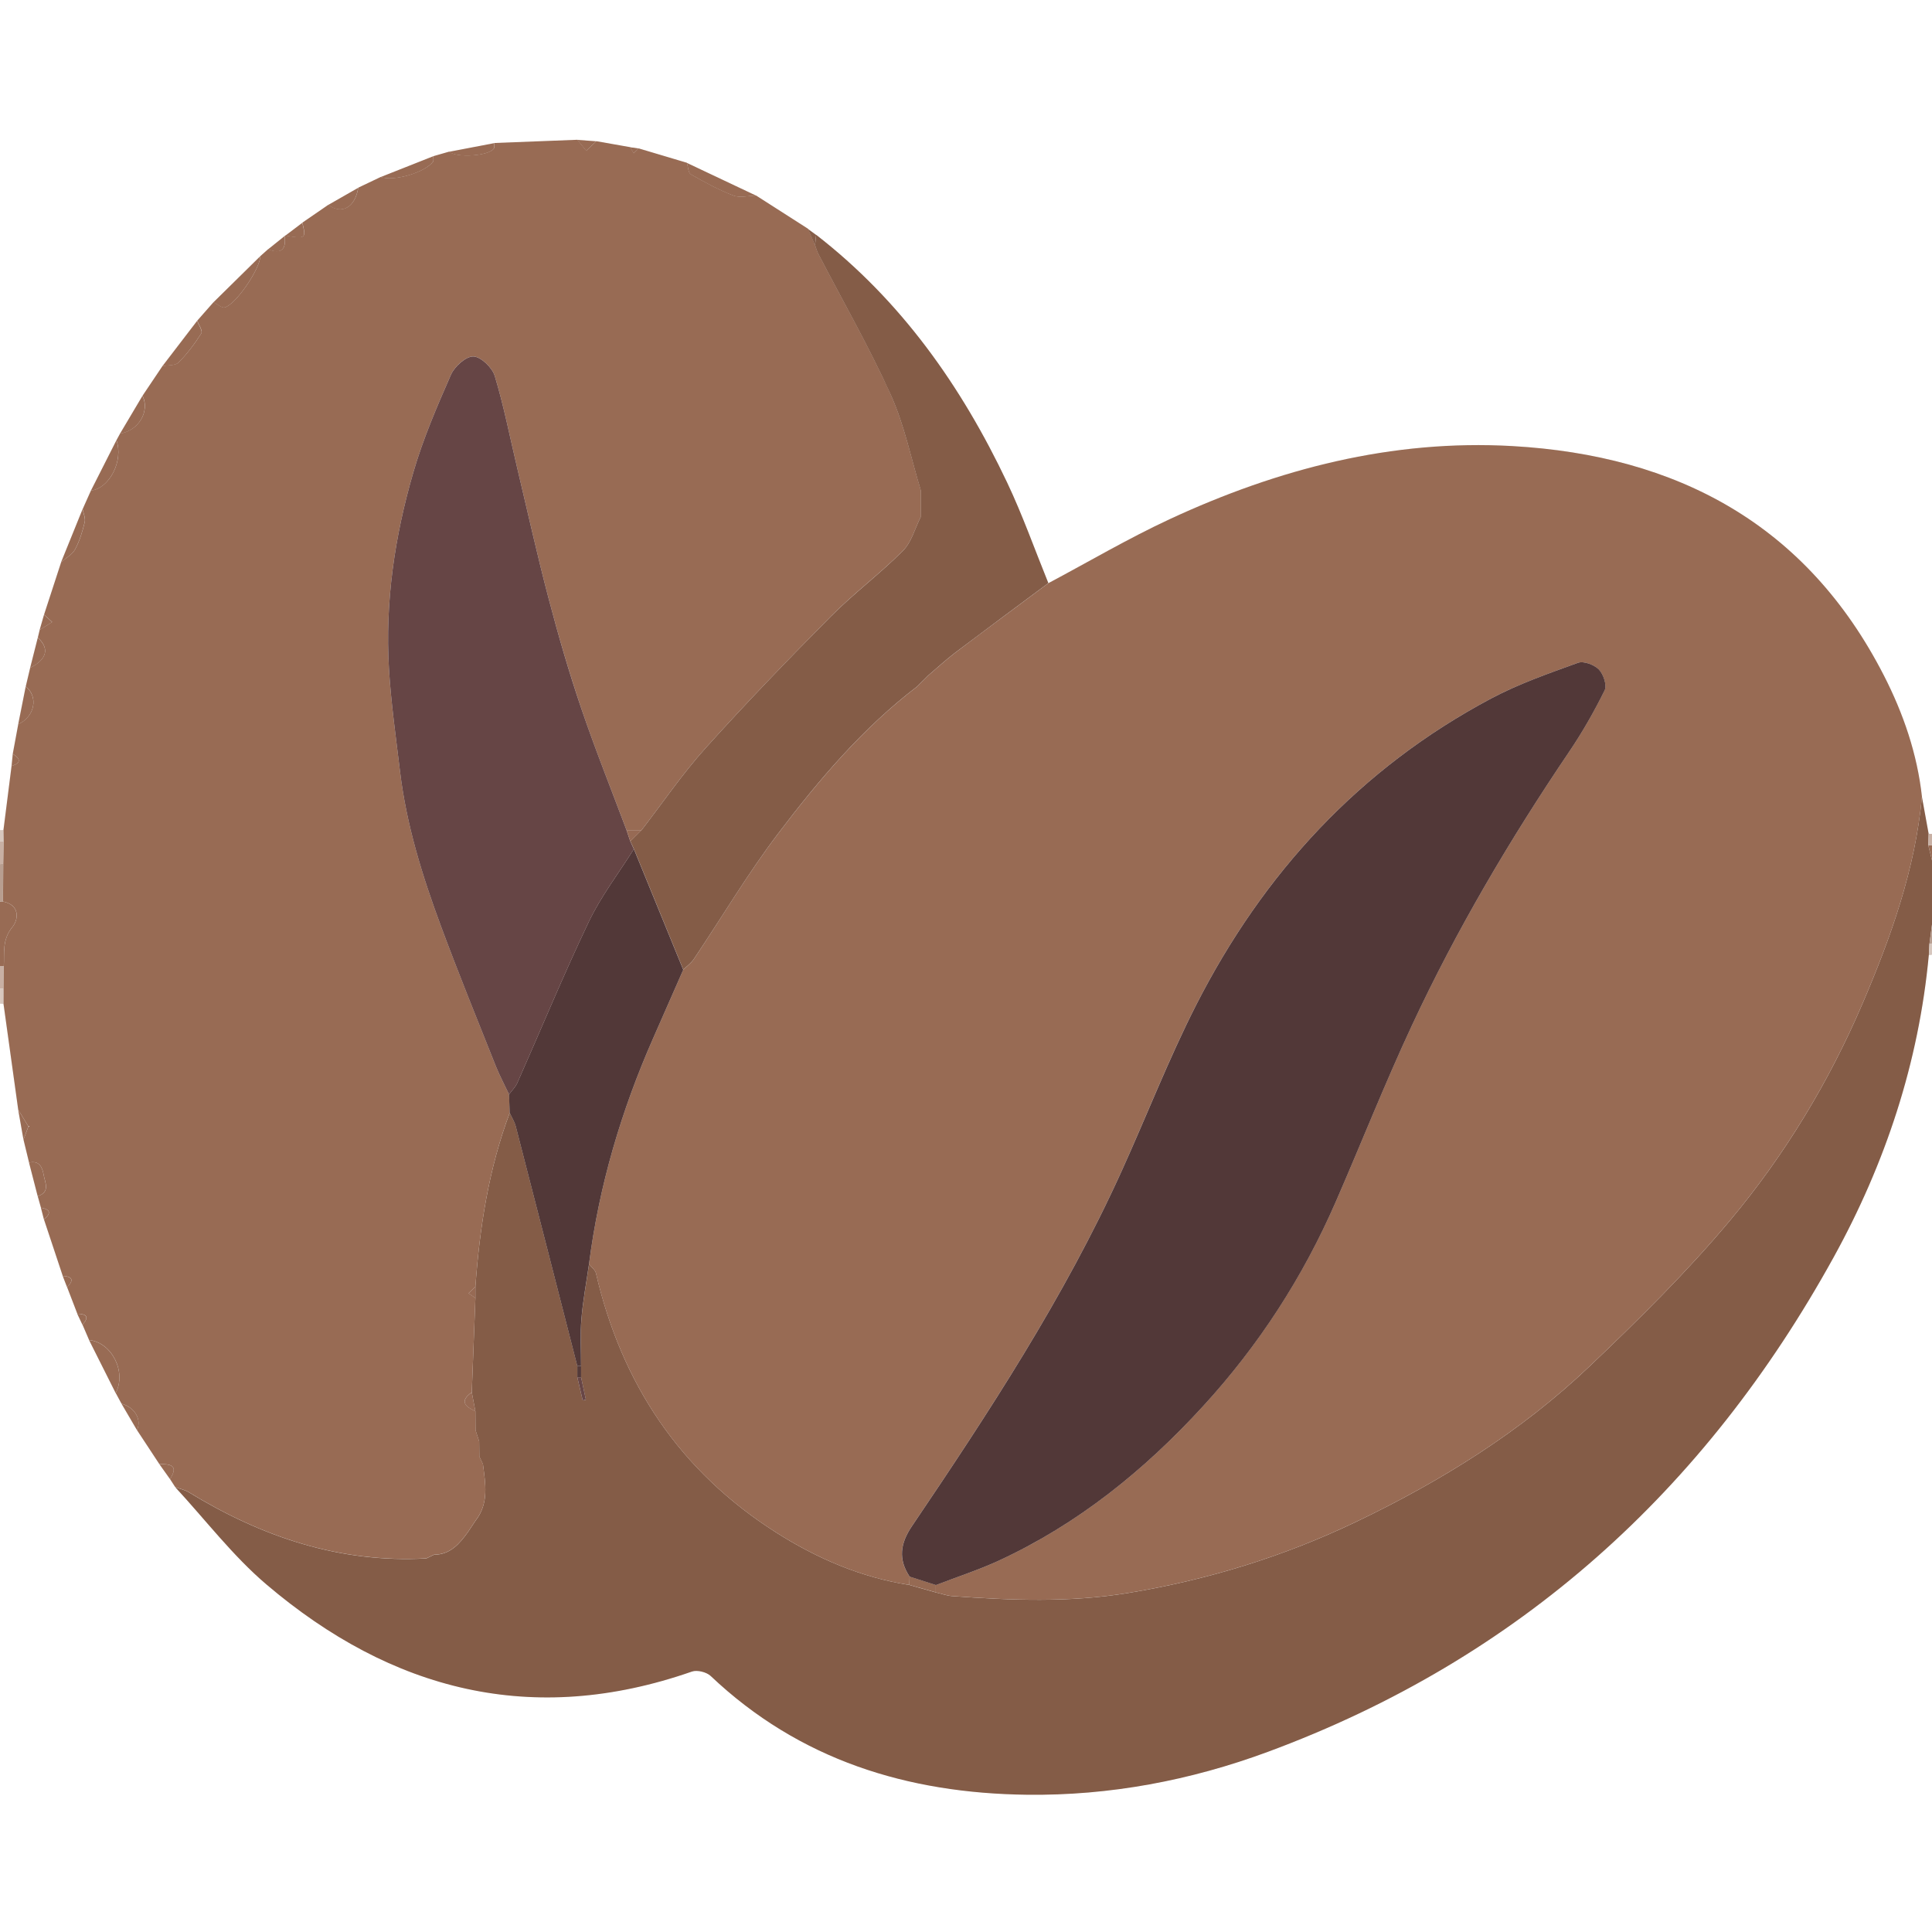
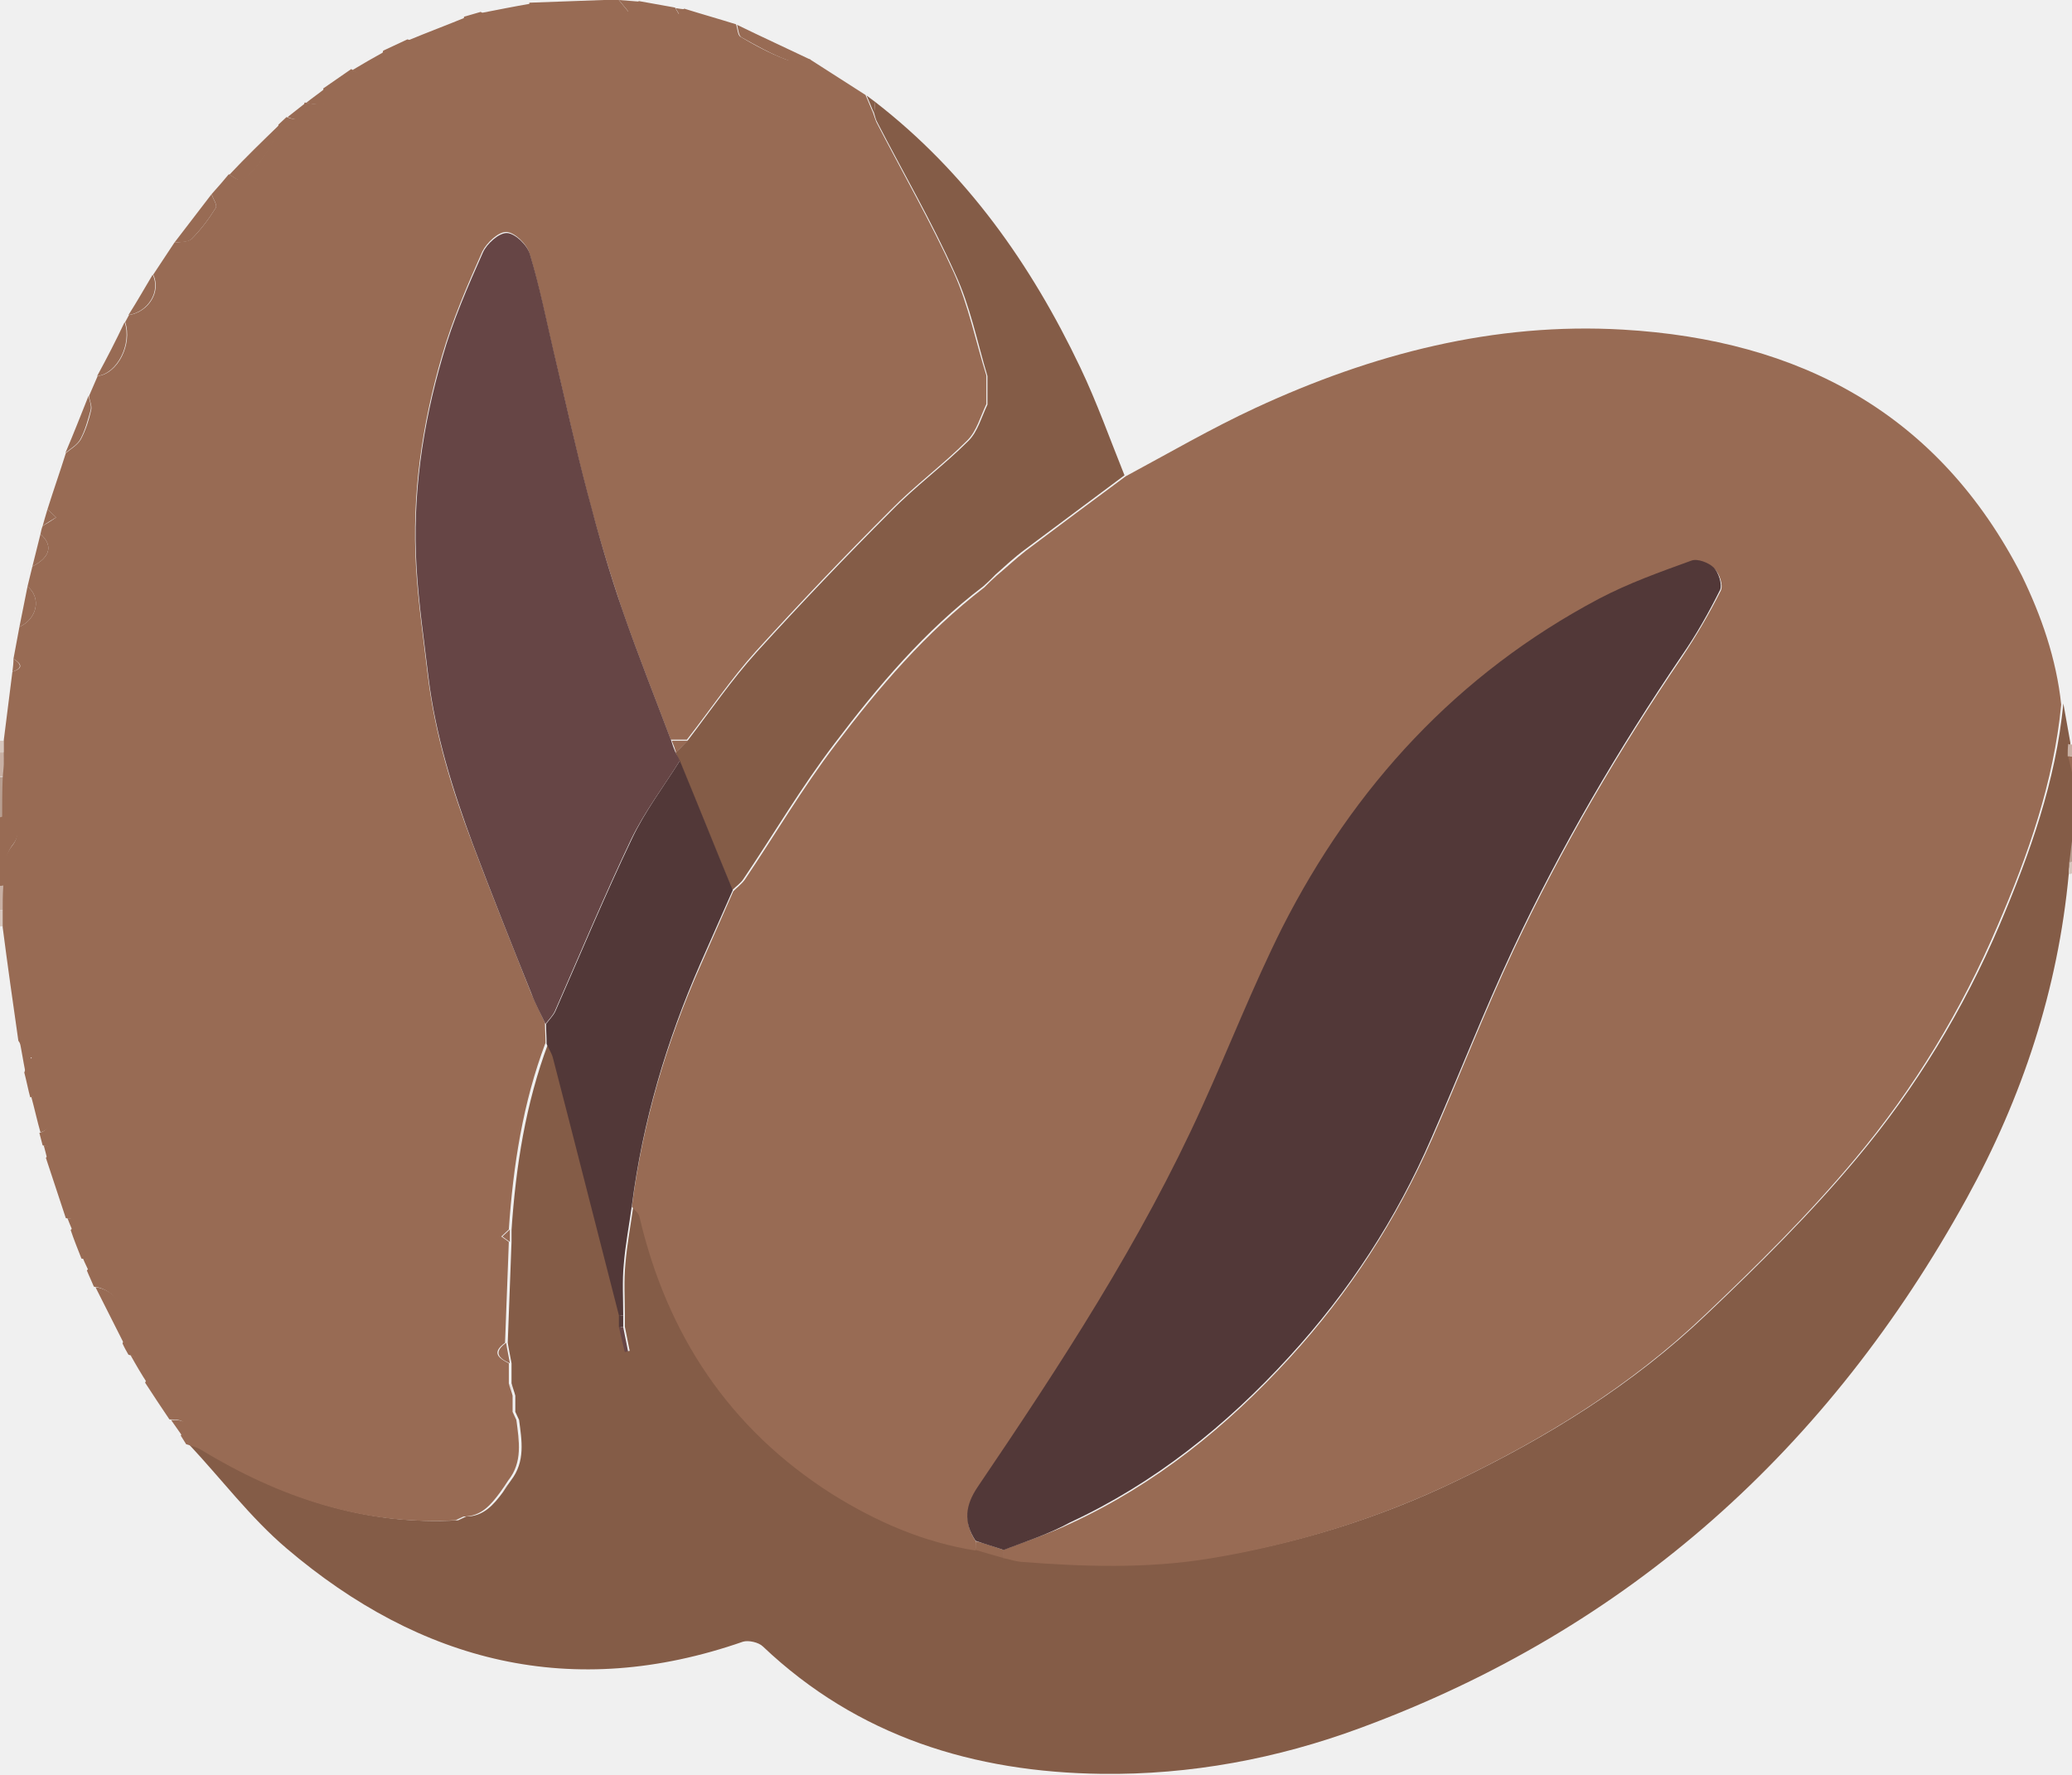
- <svg xmlns="http://www.w3.org/2000/svg" id="Layer_1" data-name="Layer 1" viewBox="0 0 384 384">
-   <defs>
-     <style>
-       .cls-1 {
-         fill: #c8b0a4;
-       }
- 
-       .cls-2 {
-         fill: #b89e90;
-       }
- 
-       .cls-3 {
-         fill: #fff;
-       }
- 
-       .cls-4 {
-         fill: #966a53;
-       }
- 
-       .cls-5 {
-         fill: #845c47;
-       }
- 
-       .cls-6 {
-         fill: #664545;
-       }
- 
-       .cls-7 {
-         fill: #976a54;
-       }
- 
-       .cls-8 {
-         fill: #d7c7be;
-       }
- 
-       .cls-9 {
-         fill: #523838;
-       }
- 
-       .cls-10 {
-         fill: #684646;
-       }
- 
-       .cls-11 {
-         fill: #543a39;
-       }
- 
-       .cls-12 {
-         fill: #986b54;
-       }
- 
-       .cls-13 {
-         fill: #865e49;
-       }
-     </style>
-   </defs>
-   <path class="cls-3" d="m0,165V0c128,0,256,0,384,0,0,55.25,0,110.5,0,165.75-.23,0-.45-.01-.67-.06-.44-2.43-.89-4.87-1.33-7.3-.94-8.53-3.69-16.55-7.56-24.12-15.38-30.08-41.14-43.76-73.85-45.62-23.92-1.36-46.55,4.52-68.11,14.53-8.24,3.82-16.1,8.46-24.13,12.73-2.71-6.67-5.11-13.49-8.19-19.98-9.07-19.14-21.04-36.12-37.96-49.24-.55-.4-1.09-.8-1.64-1.2-3.44-2.2-6.87-4.4-10.31-6.6-4.59-2.17-9.18-4.34-13.77-6.51-3.2-.95-6.39-1.91-9.59-2.86-.55-.08-1.1-.16-1.66-.23-2.25-.4-4.5-.79-6.74-1.19-1.25-.09-2.5-.19-3.76-.28-5.51.21-11.01.43-16.52.64-2.99.57-5.99,1.15-8.98,1.72-1.04.3-2.09.6-3.13.9-3.49,1.38-6.98,2.76-10.46,4.14-1.49.71-2.98,1.42-4.47,2.13-1.98,1.13-3.95,2.26-5.93,3.39-1.73,1.19-3.45,2.38-5.18,3.56-1.13.85-2.25,1.7-3.38,2.56l-.14.08-3.29,2.64c-.52.46-1.03.92-1.55,1.38-3.1,3.05-6.2,6.1-9.29,9.15-1.08,1.23-2.16,2.45-3.24,3.68-2.31,3.01-4.62,6.02-6.92,9.03-1.32,1.96-2.63,3.92-3.95,5.88-1.49,2.51-2.98,5.02-4.47,7.53-.24.44-.48.88-.72,1.32-1.69,3.34-3.38,6.67-5.07,10.01-.55,1.23-1.1,2.46-1.65,3.69-1.42,3.51-2.84,7.03-4.27,10.54-1.13,3.48-2.27,6.95-3.4,10.43-.29,1.01-.58,2.02-.87,3.03-.12.51-.25,1.03-.37,1.54-.51,2-1.01,4-1.52,6-.29,1.24-.59,2.47-.88,3.71-.5,2.5-.99,5-1.49,7.5-.36,1.96-.73,3.92-1.09,5.89-.08.8-.16,1.6-.24,2.41-.54,4.24-1.07,8.48-1.61,12.72-.23.04-.46.05-.69.04Z" />
-   <path class="cls-3" d="m384,189.75v194.25H0v-184.5h.34s.34.04.34.04c.97,7,1.95,14.01,2.92,21.01.35,1.98.7,3.97,1.05,5.95.37,1.53.74,3.06,1.11,4.58.57,2.22,1.15,4.45,1.72,6.67.21.76.43,1.53.64,2.29.2.78.4,1.55.6,2.33,1.24,3.74,2.48,7.48,3.73,11.22.29.75.58,1.49.87,2.24.68,1.76,1.36,3.52,2.03,5.28.34.73.69,1.46,1.03,2.18.44,1.02.88,2.03,1.31,3.05,1.76,3.51,3.53,7.02,5.29,10.53.38.71.77,1.41,1.15,2.12,1.02,1.75,2.05,3.5,3.07,5.24,1.48,2.25,2.97,4.5,4.45,6.76.71.99,1.42,1.99,2.12,2.98.35.53.69,1.07,1.04,1.6,6.01,6.49,11.44,13.65,18.13,19.34,24.89,21.16,52.91,28.35,84.56,17.31,1.04-.36,2.92.1,3.74.88,17.64,16.73,39.15,23.3,62.85,23.6,16.45.2,32.49-2.83,47.92-8.54,49.92-18.47,86.85-51.96,112.4-98.25,10.32-18.69,16.96-38.72,18.94-60.12h.32s.31-.06.31-.06Z" />
-   <path class="cls-5" d="m383.37,189.81c-1.99,21.4-8.63,41.43-18.94,60.12-25.54,46.3-62.48,79.78-112.4,98.25-15.43,5.71-31.47,8.74-47.92,8.54-23.7-.29-45.2-6.87-62.85-23.6-.82-.78-2.7-1.25-3.74-.88-31.65,11.04-59.67,3.85-84.56-17.31-6.69-5.69-12.12-12.85-18.13-19.34.9.33,1.89.52,2.69,1.01,14.5,8.87,30,14.12,47.23,13.15.5-.24,1-.49,1.51-.73,3.24-.02,5.06-2.17,6.75-4.51.5-.75,1-1.5,1.5-2.25,2.72-3.46,1.97-7.37,1.48-11.25-.24-.5-.48-1.01-.72-1.51,0-1-.02-1.99-.03-2.99-.24-.75-.48-1.5-.73-2.26,0-1.25-.01-2.5-.02-3.74-.24-1.25-.48-2.5-.72-3.76l.72-18.74c0-.75,0-1.5,0-2.25.85-11.8,2.64-23.42,6.82-34.56.41.89.97,1.74,1.21,2.68,4.1,15.87,8.16,31.75,12.23,47.63,0,.75,0,1.5,0,2.25.36,1.53.71,3.05,1.07,4.58.21-.04.42-.08.63-.13-.32-1.48-.64-2.97-.95-4.45,0-.75,0-1.5,0-2.25,0-3.12-.18-6.26.07-9.37.3-3.65.99-7.26,1.51-10.89.47.61,1.22,1.15,1.38,1.83,5.09,21.94,16.68,39.36,35.81,51.52,8.14,5.17,16.88,8.93,26.48,10.43,1.75.49,3.5.98,5.25,1.48,1.09.25,2.16.65,3.26.73,11.66.84,23.26,1.31,34.92-.61,15.82-2.6,30.94-7.25,45.37-14.16,16.92-8.1,32.77-17.94,46.39-30.9,9.72-9.25,19.33-18.73,27.92-29,10.87-13,19.66-27.49,26.36-43.17,5.64-13.19,10.43-26.59,11.78-41,.44,2.43.89,4.87,1.33,7.3-.02.77-.05,1.53-.07,2.3.25,1,.49,2.01.74,3.01v12.75c-.17,1.29-.34,2.57-.51,3.86-.04.73-.08,1.46-.11,2.2Z" />
-   <path class="cls-12" d="m0,192v-12.75l.29-.1.3.03c3.39.7,3.12,3.54,1.85,5.1-2.03,2.5-1.55,5.07-1.69,7.72-.25,0-.5,0-.75,0Z" />
-   <path class="cls-2" d="m.59,179.18l-.3-.03-.29.1v-7.5c.21-.03.42-.04.64-.04-.02,2.49-.03,4.98-.05,7.47Z" />
-   <path class="cls-1" d="m0,192c.25,0,.5,0,.75,0-.02,1.51-.03,3.01-.05,4.52-.23-.02-.47-.03-.7-.02v-4.5Z" />
-   <path class="cls-1" d="m.64,171.71c-.21,0-.43,0-.64.04v-4.5h.37s.37,0,.37,0c-.03,1.49-.06,2.98-.1,4.47Z" />
-   <path class="cls-2" d="m383.49,187.61c.17-1.29.34-2.57.51-3.86v3.75c-.15.12-.32.16-.51.11Z" />
-   <path class="cls-12" d="m384,171c-.25-1-.49-2.01-.74-3.01,0,0,.37.04.37.04l.37-.03v3Z" />
-   <path class="cls-8" d="m0,196.5c.23,0,.47,0,.7.02,0,1.01,0,2.01-.01,3.02l-.34-.04h-.34v-3Z" />
-   <path class="cls-8" d="m.73,167.24h-.37s-.37,0-.37,0v-2.25c.23.02.46,0,.69-.04l.04,2.28Z" />
-   <path class="cls-8" d="m383.49,187.61c.19.05.36,0,.51-.11v2.25l-.31.07s-.32-.01-.32-.01c.04-.73.08-1.46.11-2.2Z" />
-   <path class="cls-1" d="m384,168l-.37.03s-.37-.04-.37-.04c.02-.77.05-1.53.07-2.3.22.05.45.07.67.06v2.25Z" />
-   <path class="cls-12" d="m382,158.39c-1.35,14.41-6.14,27.81-11.78,41-6.7,15.68-15.49,30.17-26.36,43.17-8.59,10.27-18.2,19.75-27.92,29-13.62,12.96-29.46,22.8-46.39,30.9-14.43,6.91-29.55,11.56-45.37,14.16-11.66,1.92-23.27,1.45-34.92.61-1.1-.08-2.18-.48-3.26-.73,0-.48,0-.97,0-1.45,4.18-1.61,8.46-2.98,12.51-4.86,15.76-7.28,28.98-18,40.62-30.72,11.03-12.05,19.81-25.61,26.35-40.59,5.08-11.65,9.74-23.49,15.11-35,8.86-19.02,19.52-37.05,31.27-54.44,2.64-3.9,4.99-8.02,7.07-12.24.49-1-.25-3.21-1.16-4.14-.92-.94-3.02-1.73-4.15-1.32-5.84,2.12-11.78,4.18-17.25,7.09-26.16,13.91-45.33,34.78-58.67,60.99-5.48,10.76-9.85,22.08-14.84,33.08-11.34,24.98-26.32,47.82-41.63,70.46-2.32,3.44-2.74,6.56-.44,10.01-.02.55-.03,1.1-.05,1.65-9.61-1.5-18.34-5.26-26.48-10.43-19.13-12.15-30.71-29.58-35.81-51.52-.16-.68-.91-1.22-1.38-1.83,2-15.6,6.42-30.51,12.75-44.88,2-4.54,3.99-9.07,5.98-13.61.7-.69,1.54-1.28,2.08-2.08,5.59-8.34,10.74-17.03,16.8-25.01,8.11-10.68,16.8-20.93,27.56-29.16.75-.75,1.5-1.5,2.26-2.24,1.79-1.52,3.52-3.13,5.39-4.55,6.13-4.64,12.31-9.2,18.47-13.79,8.03-4.27,15.89-8.9,24.13-12.73,21.56-10.01,44.18-15.88,68.11-14.53,32.71,1.86,58.46,15.54,73.85,45.62,3.87,7.57,6.62,15.58,7.56,24.12Z" />
-   <path class="cls-12" d="m.73,167.24c-.01-.76-.03-1.52-.04-2.28.54-4.24,1.07-8.48,1.61-12.72,1.97-.61,1.78-1.44.24-2.41.36-1.96.73-3.92,1.09-5.89,3.28-1.5,4.06-5.44,1.49-7.5.29-1.24.59-2.47.88-3.71,3.33-1.67,3.89-3.87,1.52-6,.12-.51.25-1.03.37-1.54.83-.52,1.66-1.04,2.48-1.56l-1.61-1.47c1.13-3.48,2.27-6.95,3.4-10.43.95-.84,2.21-1.51,2.78-2.56.9-1.66,1.46-3.55,1.91-5.4.19-.78-.26-1.72-.42-2.58.55-1.23,1.1-2.46,1.65-3.69,3.72-.45,6.5-5.94,5.07-10.01.24-.44.48-.88.72-1.32,3.69-.59,5.96-4.41,4.47-7.53,1.32-1.96,2.63-3.92,3.95-5.88,1.09-.22,2.55-.07,3.2-.72,1.73-1.73,3.23-3.74,4.54-5.81.3-.47-.52-1.65-.82-2.5,1.08-1.23,2.16-2.45,3.24-3.68.76.37,1.65,1.21,2.24,1.04,2.3-.68,7.04-7.77,7.05-10.18.52-.46,1.03-.92,1.55-1.38,2.63,1.04,3.63.03,3.29-2.64l.14-.08c4.04.68,4.15.59,3.38-2.56,1.73-1.19,3.45-2.38,5.18-3.56,2.63,2.04,5.35.48,5.93-3.39,1.49-.71,2.98-1.42,4.47-2.13,2.58.93,8.79-.87,10.41-3.06.18-.24.04-.71.05-1.07,1.04-.3,2.09-.6,3.13-.9,1.52,1.28,7.92.86,8.89-.63.18-.27.06-.72.09-1.09,5.51-.21,11.01-.43,16.52-.64.58.73,1.16,1.45,1.75,2.18.67-.63,1.34-1.27,2.01-1.9,2.25.4,4.5.79,6.74,1.19.23.4.46.8.69,1.2.32-.32.64-.64.97-.96,3.2.95,6.39,1.91,9.59,2.86.26.79.27,1.99.81,2.3,2.73,1.56,5.52,3.08,8.45,4.21,1.31.5,2.99.03,4.5,0,3.44,2.2,6.87,4.4,10.31,6.6.47,1.09.95,2.18,1.42,3.27.21.57.36,1.17.64,1.71,4.84,9.33,10.1,18.47,14.41,28.03,2.71,6.01,4.03,12.64,5.97,19,0,1.75-.01,3.51-.02,5.26-1.15,2.27-1.82,5.01-3.53,6.72-4.55,4.56-9.78,8.45-14.31,13.03-8.47,8.54-16.83,17.2-24.88,26.14-4.62,5.13-8.54,10.89-12.77,16.37-1,0-1.99,0-2.99,0-3.01-8.03-6.22-16-8.97-24.12-2.43-7.17-4.55-14.45-6.48-21.77-2.3-8.74-4.25-17.56-6.34-26.35-1.43-6.02-2.61-12.11-4.4-18.02-.5-1.66-2.73-3.82-4.24-3.88-1.48-.06-3.74,1.96-4.46,3.6-2.79,6.35-5.56,12.79-7.49,19.43-3.7,12.71-5.63,25.76-4.84,39.04.41,6.8,1.38,13.56,2.19,20.33,1.27,10.68,4.45,20.88,8.17,30.9,3.46,9.32,7.22,18.54,10.89,27.78.76,1.91,1.74,3.73,2.62,5.58.04,1.22.09,2.45.13,3.67-4.18,11.14-5.97,22.76-6.82,34.56l-1.36,1.3c.45.32.9.63,1.36.95l-.72,18.74c-2.53,1.79-1.28,2.84.72,3.76,0,1.25.01,2.5.02,3.74.24.75.48,1.5.73,2.26,0,1,.02,1.99.03,2.99.24.5.48,1.01.72,1.51.48,3.88,1.24,7.79-1.48,11.25-.5.75-1,1.5-1.5,2.25-1.69,2.34-3.51,4.49-6.75,4.51-.5.24-1,.49-1.51.73-17.23.97-32.73-4.27-47.23-13.15-.8-.49-1.79-.68-2.69-1.01-.35-.53-.69-1.07-1.04-1.6,1.8-2.78,0-3-2.12-2.98-1.48-2.25-2.97-4.5-4.45-6.76.99-2.08-.45-4.54-3.07-5.24-.38-.71-.77-1.41-1.15-2.12,2.19-4.19-.76-10.06-5.29-10.53-.44-1.02-.88-2.03-1.31-3.05,1.42-1.56.79-2.15-1.03-2.18-.68-1.76-1.36-3.52-2.03-5.28,1.43-1.41,1.04-2.12-.87-2.24-1.24-3.74-2.48-7.48-3.73-11.22,1.45-1.2,1.34-2-.6-2.33-.21-.76-.43-1.53-.64-2.29,2.55-.81,1.45-2.72,1.18-4.25-.26-1.5-.87-2.9-2.9-2.42-.37-1.53-.74-3.06-1.11-4.58.34-.9.68-1.8,1.02-2.7,0,0,.17.07.17.07,0,0-.17.08-.17.08-.69-1.13-1.38-2.27-2.07-3.4-.97-7-1.95-14.01-2.92-21.01,0-1.01,0-2.01.01-3.02.02-1.51.03-3.01.05-4.52.14-2.65-.35-5.22,1.69-7.72,1.27-1.56,1.54-4.41-1.85-5.1.02-2.49.03-4.98.05-7.47.03-1.49.06-2.98.1-4.47Z" />
-   <path class="cls-5" d="m127.51,165.01c4.23-5.48,8.15-11.24,12.77-16.37,8.05-8.94,16.4-17.6,24.88-26.14,4.54-4.57,9.76-8.46,14.31-13.03,1.71-1.71,2.38-4.45,3.53-6.72,0-1.75.01-3.51.02-5.26-1.94-6.35-3.25-12.99-5.97-19-4.32-9.56-9.57-18.7-14.41-28.03-.28-.54-.43-1.14-.64-1.71.07-.69.14-1.38.22-2.08,16.92,13.12,28.89,30.11,37.96,49.24,3.08,6.5,5.48,13.31,8.19,19.98-6.16,4.59-12.34,9.16-18.47,13.79-1.87,1.42-3.6,3.03-5.39,4.55-.75.75-1.5,1.5-2.26,2.24-10.76,8.23-19.46,18.48-27.56,29.16-6.06,7.99-11.2,16.67-16.8,25.01-.54.8-1.38,1.39-2.08,2.08-3.27-8-6.54-15.99-9.81-23.99-.24-.51-.48-1.02-.71-1.53.75-.74,1.49-1.48,2.24-2.23Z" />
-   <path class="cls-12" d="m150.27,38.88c-1.51.03-3.19.5-4.5,0-2.93-1.12-5.72-2.65-8.45-4.21-.53-.3-.55-1.51-.81-2.3,4.59,2.17,9.18,4.34,13.77,6.51Z" />
-   <path class="cls-12" d="m51.73,50.93c-.01,2.41-4.75,9.5-7.05,10.18-.59.18-1.49-.66-2.24-1.04,3.1-3.05,6.2-6.1,9.29-9.15Z" />
-   <path class="cls-12" d="m39.19,63.76c.3.85,1.12,2.03.82,2.5-1.32,2.07-2.81,4.08-4.54,5.81-.65.65-2.11.5-3.2.72,2.31-3.01,4.62-6.02,6.92-9.03Z" />
-   <path class="cls-12" d="m23.14,87.51c1.43,4.07-1.36,9.55-5.07,10.01,1.69-3.34,3.38-6.67,5.07-10.01Z" />
-   <path class="cls-12" d="m86.12,31.06c-.01.36.12.83-.05,1.07-1.61,2.2-7.82,3.99-10.41,3.06,3.49-1.38,6.98-2.76,10.46-4.14Z" />
-   <path class="cls-12" d="m16.41,101.21c.16.86.61,1.8.42,2.58-.45,1.85-1.01,3.73-1.91,5.4-.57,1.05-1.83,1.72-2.78,2.56,1.42-3.51,2.84-7.03,4.27-10.54Z" />
-   <path class="cls-12" d="m28.32,78.67c1.49,3.12-.77,6.94-4.47,7.53,1.49-2.51,2.98-5.02,4.47-7.53Z" />
-   <path class="cls-12" d="m5.11,136.46c2.57,2.05,1.79,6-1.49,7.5.5-2.5.99-5,1.49-7.5Z" />
-   <path class="cls-12" d="m98.23,28.45c-.02.37.09.82-.09,1.09-.97,1.48-7.37,1.9-8.89.63,2.99-.57,5.99-1.15,8.98-1.72Z" />
-   <path class="cls-12" d="m71.19,37.33c-.58,3.87-3.3,5.43-5.93,3.39,1.98-1.13,3.95-2.26,5.93-3.39Z" />
-   <path class="cls-12" d="m7.51,126.75c2.37,2.13,1.82,4.32-1.52,6,.51-2,1.01-4,1.52-6Z" />
-   <path class="cls-12" d="m118.51,28.08c-.67.63-1.34,1.27-2.01,1.9-.58-.73-1.16-1.45-1.75-2.18,1.25.09,2.5.19,3.76.28Z" />
-   <path class="cls-12" d="m60.08,44.29c.78,3.15.66,3.23-3.38,2.56,1.13-.85,2.25-1.7,3.38-2.56Z" />
-   <path class="cls-12" d="m56.57,46.92c.33,2.67-.66,3.68-3.29,2.64l3.29-2.64Z" />
-   <path class="cls-12" d="m8.75,122.18l1.61,1.47c-.83.52-1.66,1.04-2.48,1.56.29-1.01.58-2.02.87-3.03Z" />
-   <path class="cls-13" d="m162.21,46.68c-.07.69-.14,1.38-.22,2.08-.47-1.09-.95-2.18-1.42-3.27.55.4,1.09.8,1.64,1.2Z" />
-   <path class="cls-12" d="m2.54,149.84c1.54.96,1.73,1.79-.24,2.41.08-.8.16-1.6.24-2.41Z" />
-   <path class="cls-12" d="m126.91,29.51c-.32.32-.64.64-.97.96-.23-.4-.46-.8-.69-1.2.55.08,1.1.16,1.66.23Z" />
-   <path class="cls-12" d="m17.7,266.35c4.53.47,7.48,6.34,5.29,10.53-1.76-3.51-3.53-7.02-5.29-10.53Z" />
-   <path class="cls-12" d="m5.77,231.08c2.04-.48,2.64.92,2.9,2.42.26,1.53,1.36,3.44-1.18,4.25-.57-2.22-1.15-4.45-1.72-6.67Z" />
-   <path class="cls-12" d="m3.61,220.55c.69,1.13,1.38,2.27,2.07,3.4,0,0,0-.16,0-.16-.34.9-.68,1.8-1.02,2.7-.35-1.98-.7-3.97-1.05-5.95Z" />
-   <path class="cls-12" d="m24.15,279c2.63.7,4.07,3.16,3.07,5.24-1.02-1.75-2.05-3.5-3.07-5.24Z" />
-   <path class="cls-12" d="m31.67,291c2.13-.02,3.92.2,2.12,2.98-.71-.99-1.42-1.99-2.12-2.98Z" />
-   <path class="cls-12" d="m12.46,253.6c1.9.12,2.29.83.87,2.24-.29-.75-.58-1.49-.87-2.24Z" />
-   <path class="cls-12" d="m15.35,261.12c1.82.03,2.45.62,1.03,2.18-.34-.73-.69-1.46-1.03-2.18Z" />
-   <path class="cls-12" d="m8.13,240.04c1.93.33,2.04,1.13.6,2.33-.2-.78-.4-1.55-.6-2.33Z" />
-   <path class="cls-9" d="m125.99,168.76c3.27,8,6.54,15.99,9.81,23.99-1.99,4.54-3.98,9.08-5.98,13.61-6.33,14.37-10.75,29.28-12.75,44.88-.52,3.63-1.21,7.24-1.51,10.89-.26,3.1-.06,6.24-.07,9.37-.25,0-.5,0-.75,0-4.07-15.88-8.13-31.76-12.23-47.63-.24-.93-.8-1.79-1.21-2.68-.04-1.22-.09-2.45-.13-3.67.56-.76,1.28-1.45,1.65-2.29,4.73-10.67,9.17-21.48,14.2-32.01,2.43-5.09,5.94-9.65,8.96-14.46Z" />
-   <path class="cls-4" d="m186,315.04c0,.48,0,.97,0,1.45-1.75-.49-3.5-.98-5.25-1.48.02-.55.03-1.1.05-1.65,1.73.56,3.47,1.12,5.2,1.67Z" />
-   <path class="cls-7" d="m94.49,280.5c-2-.91-3.25-1.97-.72-3.76.24,1.25.48,2.5.72,3.76Z" />
-   <path class="cls-10" d="m115.5,273.75c.32,1.48.64,2.97.95,4.45-.21.04-.42.08-.63.13-.36-1.53-.71-3.05-1.07-4.58.25,0,.5,0,.75,0Z" />
-   <path class="cls-7" d="m94.48,258c-.45-.32-.9-.63-1.36-.95l1.36-1.3c0,.75,0,1.5,0,2.25Z" />
-   <path class="cls-7" d="m95.24,286.5c-.24-.75-.48-1.5-.73-2.26.24.75.48,1.5.73,2.26Z" />
-   <path class="cls-7" d="m93,304.51c.5-.75,1-1.5,1.5-2.25-.5.75-1,1.5-1.5,2.25Z" />
-   <path class="cls-7" d="m95.99,291c-.24-.5-.48-1.01-.72-1.51.24.5.48,1.01.72,1.51Z" />
-   <path class="cls-7" d="m84.75,309.74c.5-.24,1-.49,1.51-.73-.5.24-1,.49-1.51.73Z" />
-   <path class="cls-11" d="m115.5,273.75c-.25,0-.5,0-.75,0,0-.75,0-1.5,0-2.25.25,0,.5,0,.75,0,0,.75,0,1.5,0,2.25Z" />
-   <path class="cls-9" d="m186,315.04c-1.73-.56-3.47-1.12-5.2-1.67-2.29-3.45-1.88-6.57.44-10.01,15.31-22.64,30.29-45.48,41.63-70.46,5-11.01,9.37-22.32,14.84-33.08,13.34-26.21,32.51-47.08,58.67-60.99,5.47-2.91,11.41-4.97,17.25-7.09,1.13-.41,3.22.38,4.15,1.32.91.93,1.65,3.14,1.16,4.14-2.08,4.22-4.43,8.34-7.07,12.24-11.76,17.39-22.41,35.42-31.27,54.44-5.37,11.51-10.03,23.35-15.11,35-6.53,14.98-15.31,28.54-26.35,40.59-11.64,12.72-24.87,23.44-40.62,30.72-4.05,1.87-8.34,3.25-12.51,4.86Z" />
-   <path class="cls-7" d="m182.24,136.5c.75-.75,1.5-1.5,2.26-2.24-.75.75-1.5,1.5-2.26,2.24Z" />
-   <path class="cls-6" d="m125.99,168.76c-3.02,4.8-6.53,9.37-8.96,14.46-5.03,10.53-9.47,21.33-14.2,32.01-.37.84-1.09,1.53-1.65,2.29-.88-1.86-1.86-3.68-2.62-5.58-3.68-9.24-7.43-18.46-10.89-27.78-3.72-10.02-6.9-20.22-8.17-30.9-.81-6.77-1.78-13.53-2.19-20.33-.79-13.28,1.14-26.33,4.84-39.04,1.93-6.65,4.7-13.08,7.49-19.43.72-1.63,2.98-3.66,4.46-3.6,1.51.06,3.73,2.21,4.24,3.88,1.79,5.91,2.97,12,4.4,18.02,2.09,8.79,4.04,17.62,6.34,26.35,1.93,7.32,4.04,14.61,6.48,21.77,2.76,8.12,5.96,16.09,8.97,24.12.25.74.5,1.49.75,2.23.24.51.48,1.02.71,1.53Z" />
-   <path class="cls-7" d="m183.02,97.49c0,1.75-.01,3.51-.02,5.26,0-1.75.01-3.51.02-5.26Z" />
-   <path class="cls-7" d="m125.28,167.23c-.25-.74-.5-1.49-.75-2.23,1,0,1.99,0,2.99,0-.75.74-1.49,1.48-2.24,2.23Z" />
-   <polygon class="cls-3" points="5.68 223.8 5.68 223.95 5.86 223.87 5.68 223.8" />
+ <svg xmlns="http://www.w3.org/2000/svg" version="1.1" id="Layer_1" x="0px" y="0px" viewBox="0 0 384 328.9" style="enable-background:new 0 0 384 328.9;" xml:space="preserve">
+   <style type="text/css">
+ 	.st0{fill:#845C47;}
+ 	.st1{fill:#986B54;}
+ 	.st2{fill:#B89E90;}
+ 	.st3{fill:#C8B0A4;}
+ 	.st4{fill:#D7C7BE;}
+ 	.st5{fill:#865E49;}
+ 	.st6{fill:#523838;}
+ 	.st7{fill:#966A53;}
+ 	.st8{fill:#976A54;}
+ 	.st9{fill:#684646;}
+ 	.st10{fill:#543A39;}
+ 	.st11{fill:#664545;}
+ 	.st12{fill:#FFFFFF;}
+ </style>
+   <path class="st0" d="M383.4,162c-2,21.4-8.6,41.4-18.9,60.1c-25.5,46.3-62.5,79.8-112.4,98.2c-15.4,5.7-31.5,8.7-47.9,8.5  c-23.7-0.3-45.2-6.9-62.8-23.6c-0.8-0.8-2.7-1.2-3.7-0.9c-31.6,11-59.7,3.9-84.6-17.3c-6.7-5.7-12.1-12.9-18.1-19.3  c0.9,0.3,1.9,0.5,2.7,1c14.5,8.9,30,14.1,47.2,13.1c0.5-0.2,1-0.5,1.5-0.7c3.2,0,5.1-2.2,6.8-4.5c0.5-0.8,1-1.5,1.5-2.2  c2.7-3.5,2-7.4,1.5-11.2c-0.2-0.5-0.5-1-0.7-1.5c0-1,0-2,0-3c-0.2-0.8-0.5-1.5-0.7-2.3c0-1.2,0-2.5,0-3.7c-0.2-1.2-0.5-2.5-0.7-3.8  l0.7-18.7c0-0.8,0-1.5,0-2.2c0.8-11.8,2.6-23.4,6.8-34.6c0.4,0.9,1,1.7,1.2,2.7c4.1,15.9,8.2,31.8,12.2,47.6c0,0.8,0,1.5,0,2.2  c0.4,1.5,0.7,3,1.1,4.6c0.2,0,0.4-0.1,0.6-0.1c-0.3-1.5-0.6-3-0.9-4.5c0-0.8,0-1.5,0-2.2c0-3.1-0.2-6.3,0.1-9.4  c0.3-3.6,1-7.3,1.5-10.9c0.5,0.6,1.2,1.1,1.4,1.8c5.1,21.9,16.7,39.4,35.8,51.5c8.1,5.2,16.9,8.9,26.5,10.4c1.8,0.5,3.5,1,5.2,1.5  c1.1,0.2,2.2,0.6,3.3,0.7c11.7,0.8,23.3,1.3,34.9-0.6c15.8-2.6,30.9-7.2,45.4-14.2c16.9-8.1,32.8-17.9,46.4-30.9  c9.7-9.2,19.3-18.7,27.9-29c10.9-13,19.7-27.5,26.4-43.2c5.6-13.2,10.4-26.6,11.8-41c0.4,2.4,0.9,4.9,1.3,7.3c0,0.8,0,1.5-0.1,2.3  c0.2,1,0.5,2,0.7,3V156c-0.2,1.3-0.3,2.6-0.5,3.9C383.5,160.6,383.4,161.3,383.4,162L383.4,162z" />
+   <path class="st1" d="M0,164.2v-12.8l0.3-0.1l0.3,0c3.4,0.7,3.1,3.5,1.9,5.1c-2,2.5-1.5,5.1-1.7,7.7C0.5,164.2,0.3,164.2,0,164.2z" />
+   <path class="st2" d="M0.6,151.4l-0.3,0L0,151.5V144c0.2,0,0.4,0,0.6,0C0.6,146.4,0.6,148.9,0.6,151.4L0.6,151.4z" />
+   <path class="st3" d="M0,164.2c0.2,0,0.5,0,0.8,0c0,1.5,0,3-0.1,4.5c-0.2,0-0.5,0-0.7,0V164.2z" />
+   <path class="st3" d="M0.6,143.9c-0.2,0-0.4,0-0.6,0v-4.5h0.4h0.4C0.7,141,0.7,142.5,0.6,143.9L0.6,143.9z" />
+   <path class="st2" d="M383.5,159.8c0.2-1.3,0.3-2.6,0.5-3.9v3.8C383.9,159.8,383.7,159.9,383.5,159.8z" />
+   <path class="st1" d="M384,143.2c-0.2-1-0.5-2-0.7-3l0.4,0l0.4,0V143.2z" />
+   <path class="st4" d="M0,168.7c0.2,0,0.5,0,0.7,0c0,1,0,2,0,3l-0.3,0H0L0,168.7L0,168.7z" />
+   <path class="st4" d="M0.7,139.5H0.4H0v-2.2c0.2,0,0.5,0,0.7,0L0.7,139.5L0.7,139.5z" />
+   <path class="st4" d="M383.5,159.8c0.2,0,0.4,0,0.5-0.1v2.2l-0.3,0.1l-0.3,0C383.4,161.3,383.5,160.6,383.5,159.8L383.5,159.8z" />
+   <path class="st3" d="M384,140.2l-0.4,0l-0.4,0c0-0.8,0-1.5,0.1-2.3c0.2,0.1,0.5,0.1,0.7,0.1L384,140.2L384,140.2z" />
+   <path class="st1" d="M382,130.6c-1.4,14.4-6.1,27.8-11.8,41c-6.7,15.7-15.5,30.2-26.4,43.2c-8.6,10.3-18.2,19.8-27.9,29  c-13.6,13-29.5,22.8-46.4,30.9c-14.4,6.9-29.6,11.6-45.4,14.2c-11.7,1.9-23.3,1.5-34.9,0.6c-1.1-0.1-2.2-0.5-3.3-0.7  c0-0.5,0-1,0-1.5c4.2-1.6,8.5-3,12.5-4.9c15.8-7.3,29-18,40.6-30.7c11-12,19.8-25.6,26.4-40.6c5.1-11.6,9.7-23.5,15.1-35  c8.9-19,19.5-37,31.3-54.4c2.6-3.9,5-8,7.1-12.2c0.5-1-0.2-3.2-1.2-4.1c-0.9-0.9-3-1.7-4.1-1.3c-5.8,2.1-11.8,4.2-17.2,7.1  c-26.2,13.9-45.3,34.8-58.7,61c-5.5,10.8-9.9,22.1-14.8,33.1c-11.3,25-26.3,47.8-41.6,70.5c-2.3,3.4-2.7,6.6-0.4,10  c0,0.5,0,1.1-0.1,1.6c-9.6-1.5-18.3-5.3-26.5-10.4c-19.1-12.1-30.7-29.6-35.8-51.5c-0.2-0.7-0.9-1.2-1.4-1.8  c2-15.6,6.4-30.5,12.8-44.9c2-4.5,4-9.1,6-13.6c0.7-0.7,1.5-1.3,2.1-2.1c5.6-8.3,10.7-17,16.8-25c8.1-10.7,16.8-20.9,27.6-29.2  c0.8-0.8,1.5-1.5,2.3-2.2c1.8-1.5,3.5-3.1,5.4-4.6c6.1-4.6,12.3-9.2,18.5-13.8c8-4.3,15.9-8.9,24.1-12.7  c21.6-10,44.2-15.9,68.1-14.5c32.7,1.9,58.5,15.5,73.9,45.6C378.3,114.1,381.1,122.1,382,130.6L382,130.6z" />
+   <path class="st1" d="M0.7,139.5c0-0.8,0-1.5,0-2.3c0.5-4.2,1.1-8.5,1.6-12.7c2-0.6,1.8-1.4,0.2-2.4c0.4-2,0.7-3.9,1.1-5.9  c3.3-1.5,4.1-5.4,1.5-7.5c0.3-1.2,0.6-2.5,0.9-3.7c3.3-1.7,3.9-3.9,1.5-6c0.1-0.5,0.2-1,0.4-1.5c0.8-0.5,1.7-1,2.5-1.6l-1.6-1.5  c1.1-3.5,2.3-6.9,3.4-10.4c0.9-0.8,2.2-1.5,2.8-2.6c0.9-1.7,1.5-3.6,1.9-5.4c0.2-0.8-0.3-1.7-0.4-2.6c0.5-1.2,1.1-2.5,1.6-3.7  c3.7-0.4,6.5-5.9,5.1-10c0.2-0.4,0.5-0.9,0.7-1.3c3.7-0.6,6-4.4,4.5-7.5c1.3-2,2.6-3.9,3.9-5.9c1.1-0.2,2.5-0.1,3.2-0.7  c1.7-1.7,3.2-3.7,4.5-5.8c0.3-0.5-0.5-1.7-0.8-2.5c1.1-1.2,2.2-2.5,3.2-3.7c0.8,0.4,1.7,1.2,2.2,1c2.3-0.7,7-7.8,7-10.2  c0.5-0.5,1-0.9,1.5-1.4c2.6,1,3.6,0,3.3-2.6l0.1-0.1c4,0.7,4.2,0.6,3.4-2.6c1.7-1.2,3.5-2.4,5.2-3.6c2.6,2,5.3,0.5,5.9-3.4  c1.5-0.7,3-1.4,4.5-2.1c2.6,0.9,8.8-0.9,10.4-3.1c0.2-0.2,0-0.7,0.1-1.1c1-0.3,2.1-0.6,3.1-0.9c1.5,1.3,7.9,0.9,8.9-0.6  c0.2-0.3,0.1-0.7,0.1-1.1c5.5-0.2,11-0.4,16.5-0.6c0.6,0.7,1.2,1.5,1.8,2.2c0.7-0.6,1.3-1.3,2-1.9c2.2,0.4,4.5,0.8,6.7,1.2  c0.2,0.4,0.5,0.8,0.7,1.2c0.3-0.3,0.6-0.6,1-1c3.2,1,6.4,1.9,9.6,2.9c0.3,0.8,0.3,2,0.8,2.3c2.7,1.6,5.5,3.1,8.4,4.2  c1.3,0.5,3,0,4.5,0c3.4,2.2,6.9,4.4,10.3,6.6c0.5,1.1,0.9,2.2,1.4,3.3c0.2,0.6,0.4,1.2,0.6,1.7c4.8,9.3,10.1,18.5,14.4,28  c2.7,6,4,12.6,6,19c0,1.8,0,3.5,0,5.3c-1.1,2.3-1.8,5-3.5,6.7c-4.6,4.6-9.8,8.4-14.3,13c-8.5,8.5-16.8,17.2-24.9,26.1  c-4.6,5.1-8.5,10.9-12.8,16.4c-1,0-2,0-3,0c-3-8-6.2-16-9-24.1c-2.4-7.2-4.6-14.4-6.5-21.8c-2.3-8.7-4.2-17.6-6.3-26.3  c-1.4-6-2.6-12.1-4.4-18c-0.5-1.7-2.7-3.8-4.2-3.9c-1.5-0.1-3.7,2-4.5,3.6c-2.8,6.3-5.6,12.8-7.5,19.4c-3.7,12.7-5.6,25.8-4.8,39  c0.4,6.8,1.4,13.6,2.2,20.3c1.3,10.7,4.4,20.9,8.2,30.9c3.5,9.3,7.2,18.5,10.9,27.8c0.8,1.9,1.7,3.7,2.6,5.6c0,1.2,0.1,2.4,0.1,3.7  c-4.2,11.1-6,22.8-6.8,34.6l-1.4,1.3c0.4,0.3,0.9,0.6,1.4,1l-0.7,18.7c-2.5,1.8-1.3,2.8,0.7,3.8c0,1.2,0,2.5,0,3.7  c0.2,0.8,0.5,1.5,0.7,2.3c0,1,0,2,0,3c0.2,0.5,0.5,1,0.7,1.5c0.5,3.9,1.2,7.8-1.5,11.2c-0.5,0.8-1,1.5-1.5,2.2  c-1.7,2.3-3.5,4.5-6.8,4.5c-0.5,0.2-1,0.5-1.5,0.7c-17.2,1-32.7-4.3-47.2-13.1c-0.8-0.5-1.8-0.7-2.7-1c-0.3-0.5-0.7-1.1-1-1.6  c1.8-2.8,0-3-2.1-3c-1.5-2.2-3-4.5-4.5-6.8c1-2.1-0.5-4.5-3.1-5.2c-0.4-0.7-0.8-1.4-1.1-2.1c2.2-4.2-0.8-10.1-5.3-10.5  c-0.4-1-0.9-2-1.3-3c1.4-1.6,0.8-2.1-1-2.2c-0.7-1.8-1.4-3.5-2-5.3c1.4-1.4,1-2.1-0.9-2.2c-1.2-3.7-2.5-7.5-3.7-11.2  c1.4-1.2,1.3-2-0.6-2.3c-0.2-0.8-0.4-1.5-0.6-2.3c2.6-0.8,1.5-2.7,1.2-4.2c-0.3-1.5-0.9-2.9-2.9-2.4c-0.4-1.5-0.7-3.1-1.1-4.6  c0.3-0.9,0.7-1.8,1-2.7l0.2,0.1l-0.2,0.1c-0.7-1.1-1.4-2.3-2.1-3.4c-1-7-2-14-2.9-21c0-1,0-2,0-3c0-1.5,0-3,0.1-4.5  c0.1-2.6-0.3-5.2,1.7-7.7c1.3-1.6,1.5-4.4-1.9-5.1c0-2.5,0-5,0.1-7.5C0.7,142.4,0.7,141,0.7,139.5L0.7,139.5z" />
+   <path class="st0" d="M127.5,137.2c4.2-5.5,8.1-11.2,12.8-16.4c8.1-8.9,16.4-17.6,24.9-26.1c4.5-4.6,9.8-8.5,14.3-13  c1.7-1.7,2.4-4.4,3.5-6.7c0-1.8,0-3.5,0-5.3c-1.9-6.3-3.2-13-6-19c-4.3-9.6-9.6-18.7-14.4-28c-0.3-0.5-0.4-1.1-0.6-1.7  c0.1-0.7,0.1-1.4,0.2-2.1c16.9,13.1,28.9,30.1,38,49.2c3.1,6.5,5.5,13.3,8.2,20c-6.2,4.6-12.3,9.2-18.5,13.8c-1.9,1.4-3.6,3-5.4,4.6  c-0.8,0.8-1.5,1.5-2.3,2.2c-10.8,8.2-19.5,18.5-27.6,29.2c-6.1,8-11.2,16.7-16.8,25c-0.5,0.8-1.4,1.4-2.1,2.1c-3.3-8-6.5-16-9.8-24  c-0.2-0.5-0.5-1-0.7-1.5C126.1,138.7,126.8,137.9,127.5,137.2L127.5,137.2z" />
+   <path class="st1" d="M150.3,11.1c-1.5,0-3.2,0.5-4.5,0c-2.9-1.1-5.7-2.7-8.4-4.2c-0.5-0.3-0.6-1.5-0.8-2.3  C141.1,6.8,145.7,8.9,150.3,11.1L150.3,11.1z" />
+   <path class="st1" d="M51.7,23.2c0,2.4-4.8,9.5-7,10.2c-0.6,0.2-1.5-0.7-2.2-1C45.5,29.2,48.6,26.2,51.7,23.2L51.7,23.2z" />
+   <path class="st1" d="M39.2,36c0.3,0.9,1.1,2,0.8,2.5c-1.3,2.1-2.8,4.1-4.5,5.8c-0.7,0.7-2.1,0.5-3.2,0.7C34.6,42,36.9,39,39.2,36z" />
+   <path class="st1" d="M23.1,59.7c1.4,4.1-1.4,9.6-5.1,10C19.8,66.4,21.5,63.1,23.1,59.7z" />
+   <path class="st1" d="M86.1,3.3c0,0.4,0.1,0.8-0.1,1.1c-1.6,2.2-7.8,4-10.4,3.1C79.2,6,82.7,4.7,86.1,3.3L86.1,3.3z" />
+   <path class="st1" d="M16.4,73.4c0.2,0.9,0.6,1.8,0.4,2.6c-0.5,1.8-1,3.7-1.9,5.4c-0.6,1.1-1.8,1.7-2.8,2.6  C13.6,80.5,15,76.9,16.4,73.4z" />
+   <path class="st1" d="M28.3,50.9c1.5,3.1-0.8,6.9-4.5,7.5C25.4,55.9,26.8,53.4,28.3,50.9z" />
+   <path class="st1" d="M5.1,108.7c2.6,2.1,1.8,6-1.5,7.5C4.1,113.7,4.6,111.2,5.1,108.7z" />
+   <path class="st1" d="M98.2,0.7c0,0.4,0.1,0.8-0.1,1.1c-1,1.5-7.4,1.9-8.9,0.6C92.3,1.8,95.3,1.2,98.2,0.7z" />
+   <path class="st1" d="M71.2,9.6c-0.6,3.9-3.3,5.4-5.9,3.4C67.3,11.8,69.2,10.7,71.2,9.6z" />
+   <path class="st1" d="M7.5,99c2.4,2.1,1.8,4.3-1.5,6C6.5,103,7,101,7.5,99z" />
+   <path class="st1" d="M118.5,0.3c-0.7,0.6-1.3,1.3-2,1.9c-0.6-0.7-1.2-1.5-1.8-2.2C116,0.1,117.3,0.2,118.5,0.3z" />
+   <path class="st1" d="M60.1,16.5c0.8,3.2,0.7,3.2-3.4,2.6C57.8,18.2,59,17.4,60.1,16.5z" />
+   <path class="st1" d="M56.6,19.1c0.3,2.7-0.7,3.7-3.3,2.6L56.6,19.1z" />
+   <path class="st1" d="M8.8,94.4l1.6,1.5c-0.8,0.5-1.7,1-2.5,1.6C8.2,96.4,8.5,95.4,8.8,94.4z" />
+   <path class="st5" d="M162.2,18.9c-0.1,0.7-0.1,1.4-0.2,2.1c-0.5-1.1-0.9-2.2-1.4-3.3C161.1,18.1,161.7,18.5,162.2,18.9L162.2,18.9z" />
+   <path class="st1" d="M2.5,122.1c1.5,1,1.7,1.8-0.2,2.4C2.4,123.7,2.5,122.9,2.5,122.1z" />
+   <path class="st1" d="M126.9,1.7c-0.3,0.3-0.6,0.6-1,1c-0.2-0.4-0.5-0.8-0.7-1.2C125.8,1.6,126.4,1.7,126.9,1.7L126.9,1.7z" />
+   <path class="st1" d="M17.7,238.6c4.5,0.5,7.5,6.3,5.3,10.5C21.2,245.6,19.5,242.1,17.7,238.6z" />
+   <path class="st1" d="M5.8,203.3c2-0.5,2.6,0.9,2.9,2.4c0.3,1.5,1.4,3.4-1.2,4.2C6.9,207.8,6.4,205.5,5.8,203.3z" />
+   <path class="st1" d="M3.6,192.8c0.7,1.1,1.4,2.3,2.1,3.4V196c-0.3,0.9-0.7,1.8-1,2.7C4.3,196.7,4,194.7,3.6,192.8L3.6,192.8z" />
+   <path class="st1" d="M24.2,251.2c2.6,0.7,4.1,3.2,3.1,5.2C26.2,254.7,25.2,253,24.2,251.2z" />
+   <path class="st1" d="M31.7,263.2c2.1,0,3.9,0.2,2.1,3C33.1,265.2,32.4,264.2,31.7,263.2z" />
+   <path class="st1" d="M12.5,225.8c1.9,0.1,2.3,0.8,0.9,2.2C13.1,227.3,12.8,226.6,12.5,225.8z" />
+   <path class="st1" d="M15.4,233.3c1.8,0,2.5,0.6,1,2.2C16.1,234.8,15.7,234.1,15.4,233.3z" />
+   <path class="st1" d="M8.1,212.3c1.9,0.3,2,1.1,0.6,2.3C8.5,213.8,8.3,213,8.1,212.3z" />
+   <path class="st6" d="M126,141c3.3,8,6.5,16,9.8,24c-2,4.5-4,9.1-6,13.6c-6.3,14.4-10.7,29.3-12.7,44.9c-0.5,3.6-1.2,7.2-1.5,10.9  c-0.3,3.1-0.1,6.2-0.1,9.4c-0.2,0-0.5,0-0.8,0c-4.1-15.9-8.1-31.8-12.2-47.6c-0.2-0.9-0.8-1.8-1.2-2.7c0-1.2-0.1-2.4-0.1-3.7  c0.6-0.8,1.3-1.5,1.7-2.3c4.7-10.7,9.2-21.5,14.2-32C119.5,150.4,123,145.8,126,141L126,141z" />
+   <path class="st7" d="M186,287.3c0,0.5,0,1,0,1.5c-1.8-0.5-3.5-1-5.2-1.5c0-0.5,0-1.1,0.1-1.6C182.5,286.1,184.3,286.7,186,287.3  L186,287.3z" />
+   <path class="st8" d="M94.5,252.7c-2-0.9-3.2-2-0.7-3.8C94,250.2,94.3,251.5,94.5,252.7z" />
+   <path class="st9" d="M115.5,246c0.3,1.5,0.6,3,0.9,4.5c-0.2,0-0.4,0.1-0.6,0.1c-0.4-1.5-0.7-3-1.1-4.6C115,246,115.3,246,115.5,246  L115.5,246z" />
+   <path class="st8" d="M94.5,230.2c-0.4-0.3-0.9-0.6-1.4-1l1.4-1.3C94.5,228.7,94.5,229.5,94.5,230.2z" />
+   <path class="st8" d="M95.2,258.7c-0.2-0.8-0.5-1.5-0.7-2.3C94.8,257.2,95,258,95.2,258.7z" />
+   <path class="st8" d="M93,276.7c0.5-0.8,1-1.5,1.5-2.2C94,275.2,93.5,276,93,276.7z" />
+   <path class="st8" d="M96,263.2c-0.2-0.5-0.5-1-0.7-1.5C95.5,262.2,95.8,262.7,96,263.2z" />
+   <path class="st8" d="M84.8,282c0.5-0.2,1-0.5,1.5-0.7C85.8,281.5,85.3,281.7,84.8,282z" />
+   <path class="st10" d="M115.5,246c-0.2,0-0.5,0-0.8,0c0-0.8,0-1.5,0-2.2c0.2,0,0.5,0,0.8,0C115.5,244.5,115.5,245.2,115.5,246z" />
+   <path class="st6" d="M186,287.3c-1.7-0.6-3.5-1.1-5.2-1.7c-2.3-3.5-1.9-6.6,0.4-10c15.3-22.6,30.3-45.5,41.6-70.5  c5-11,9.4-22.3,14.8-33.1c13.3-26.2,32.5-47.1,58.7-61c5.5-2.9,11.4-5,17.2-7.1c1.1-0.4,3.2,0.4,4.1,1.3c0.9,0.9,1.6,3.1,1.2,4.1  c-2.1,4.2-4.4,8.3-7.1,12.2c-11.8,17.4-22.4,35.4-31.3,54.4c-5.4,11.5-10,23.4-15.1,35c-6.5,15-15.3,28.5-26.4,40.6  c-11.6,12.7-24.9,23.4-40.6,30.7C194.5,284.3,190.2,285.7,186,287.3L186,287.3z" />
+   <path class="st8" d="M182.2,108.7c0.8-0.8,1.5-1.5,2.3-2.2C183.8,107.2,183,108,182.2,108.7z" />
+   <path class="st11" d="M126,141c-3,4.8-6.5,9.4-9,14.5c-5,10.5-9.5,21.3-14.2,32c-0.4,0.8-1.1,1.5-1.7,2.3c-0.9-1.9-1.9-3.7-2.6-5.6  c-3.7-9.2-7.4-18.5-10.9-27.8c-3.7-10-6.9-20.2-8.2-30.9c-0.8-6.8-1.8-13.5-2.2-20.3c-0.8-13.3,1.1-26.3,4.8-39  c1.9-6.7,4.7-13.1,7.5-19.4c0.7-1.6,3-3.7,4.5-3.6c1.5,0.1,3.7,2.2,4.2,3.9c1.8,5.9,3,12,4.4,18c2.1,8.8,4,17.6,6.3,26.3  c1.9,7.3,4,14.6,6.5,21.8c2.8,8.1,6,16.1,9,24.1c0.2,0.7,0.5,1.5,0.8,2.2C125.5,140,125.8,140.5,126,141L126,141z" />
+   <path class="st8" d="M183,69.7c0,1.8,0,3.5,0,5.3C183,73.2,183,71.5,183,69.7z" />
+   <path class="st8" d="M125.3,139.5c-0.2-0.7-0.5-1.5-0.8-2.2c1,0,2,0,3,0C126.8,138,126,138.7,125.3,139.5z" />
+   <polygon class="st12" points="5.7,196 5.7,196.2 5.9,196.1 " />
</svg>
